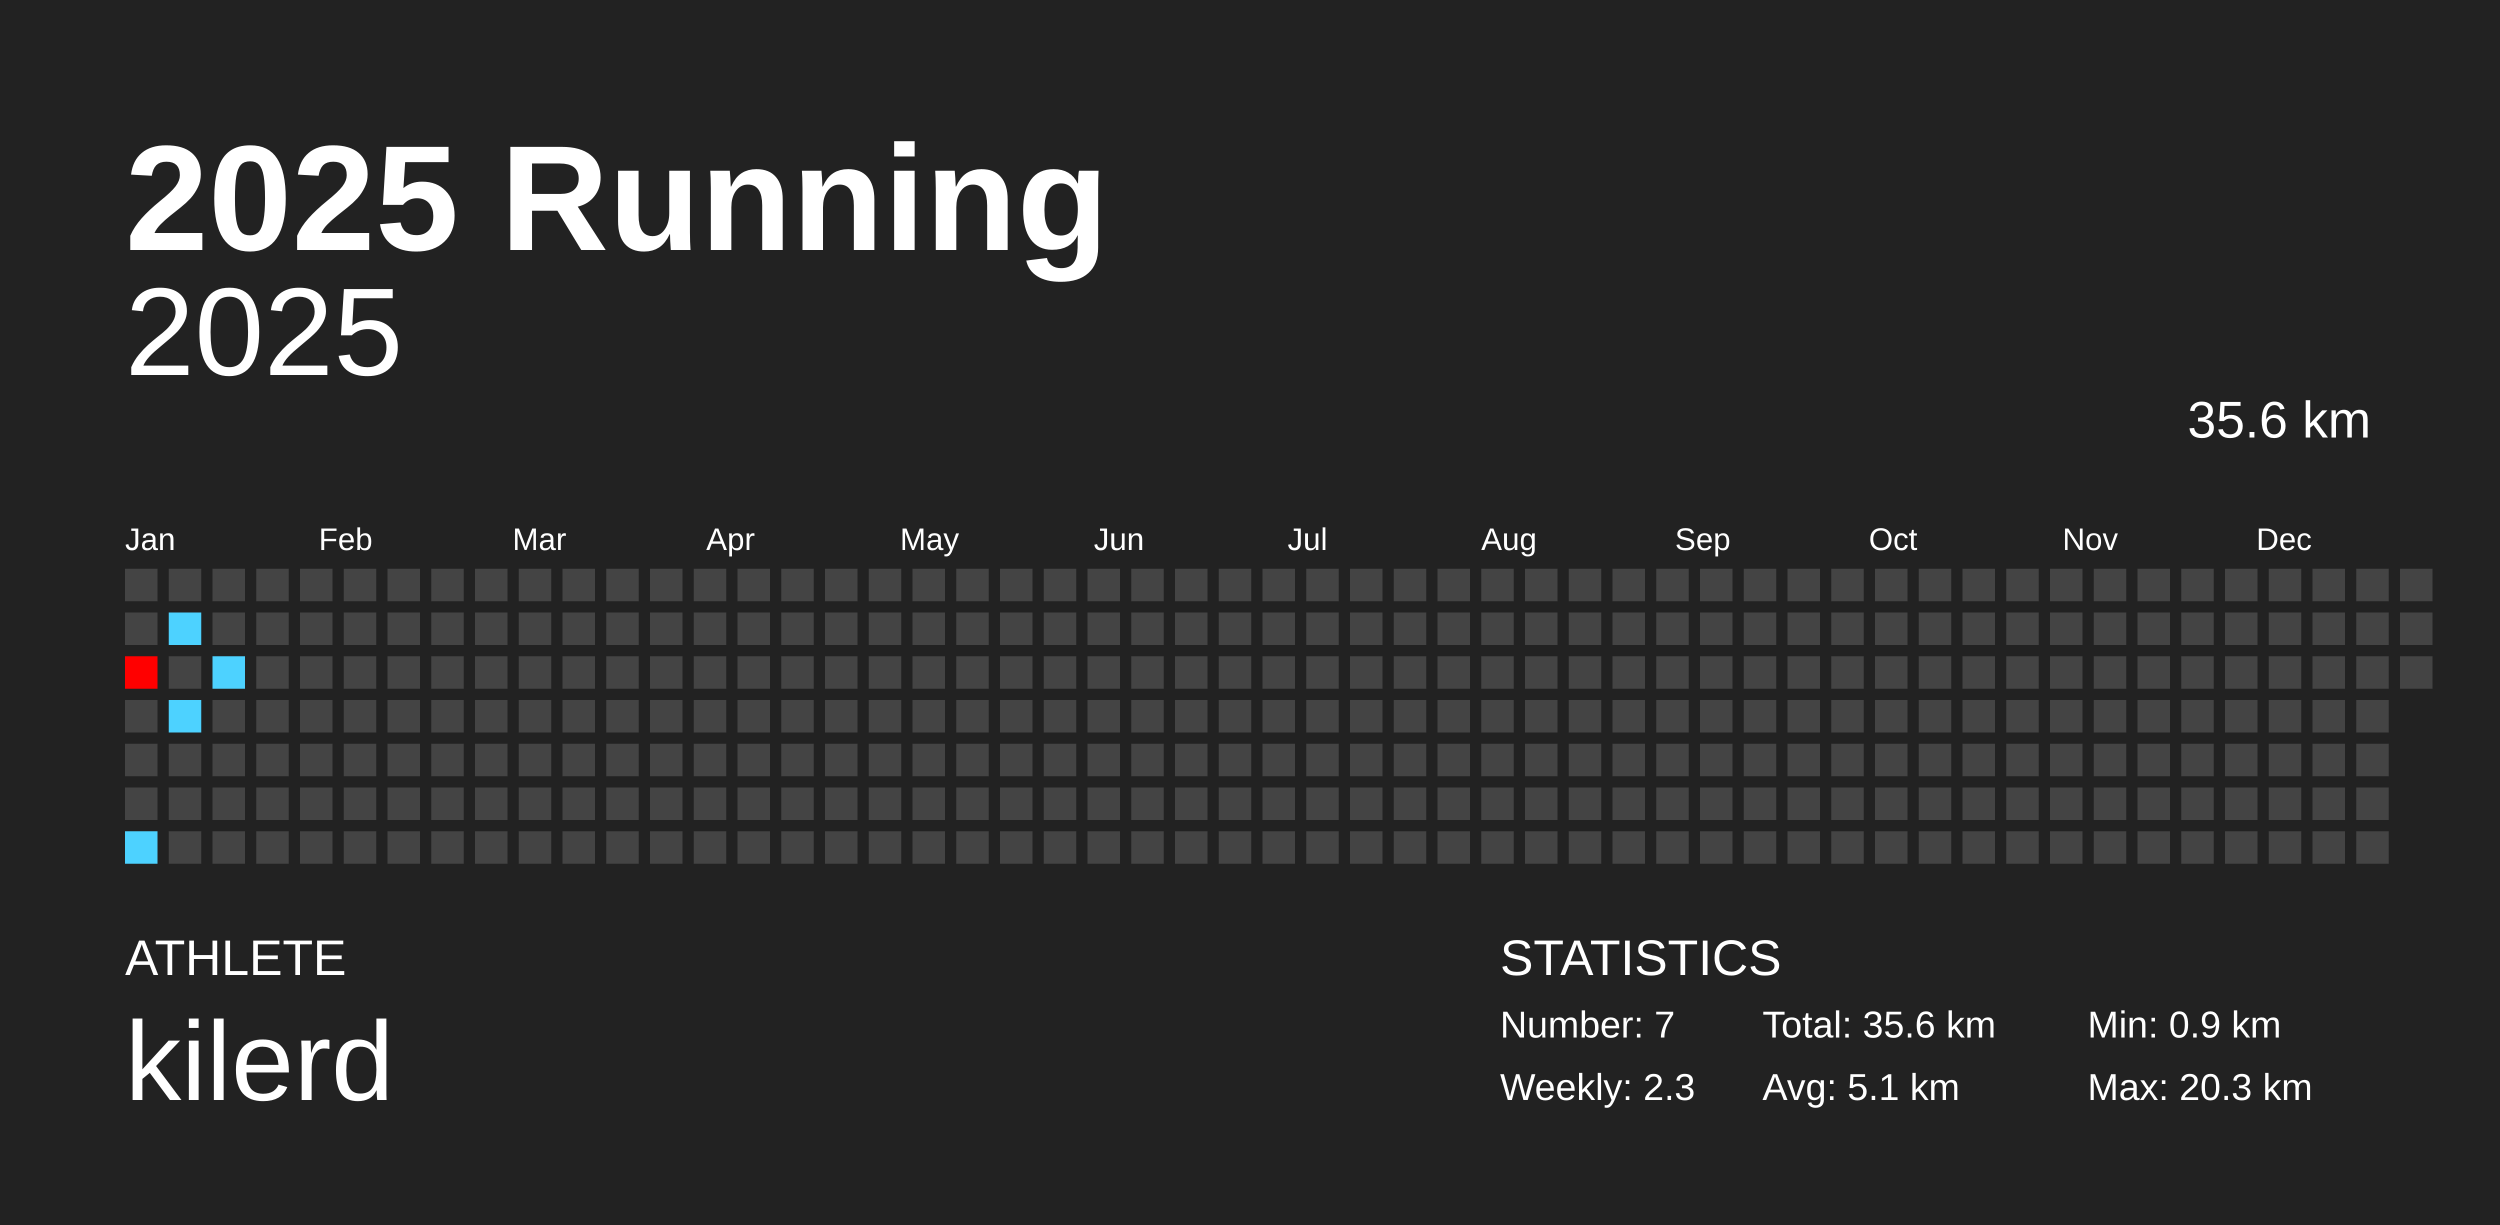
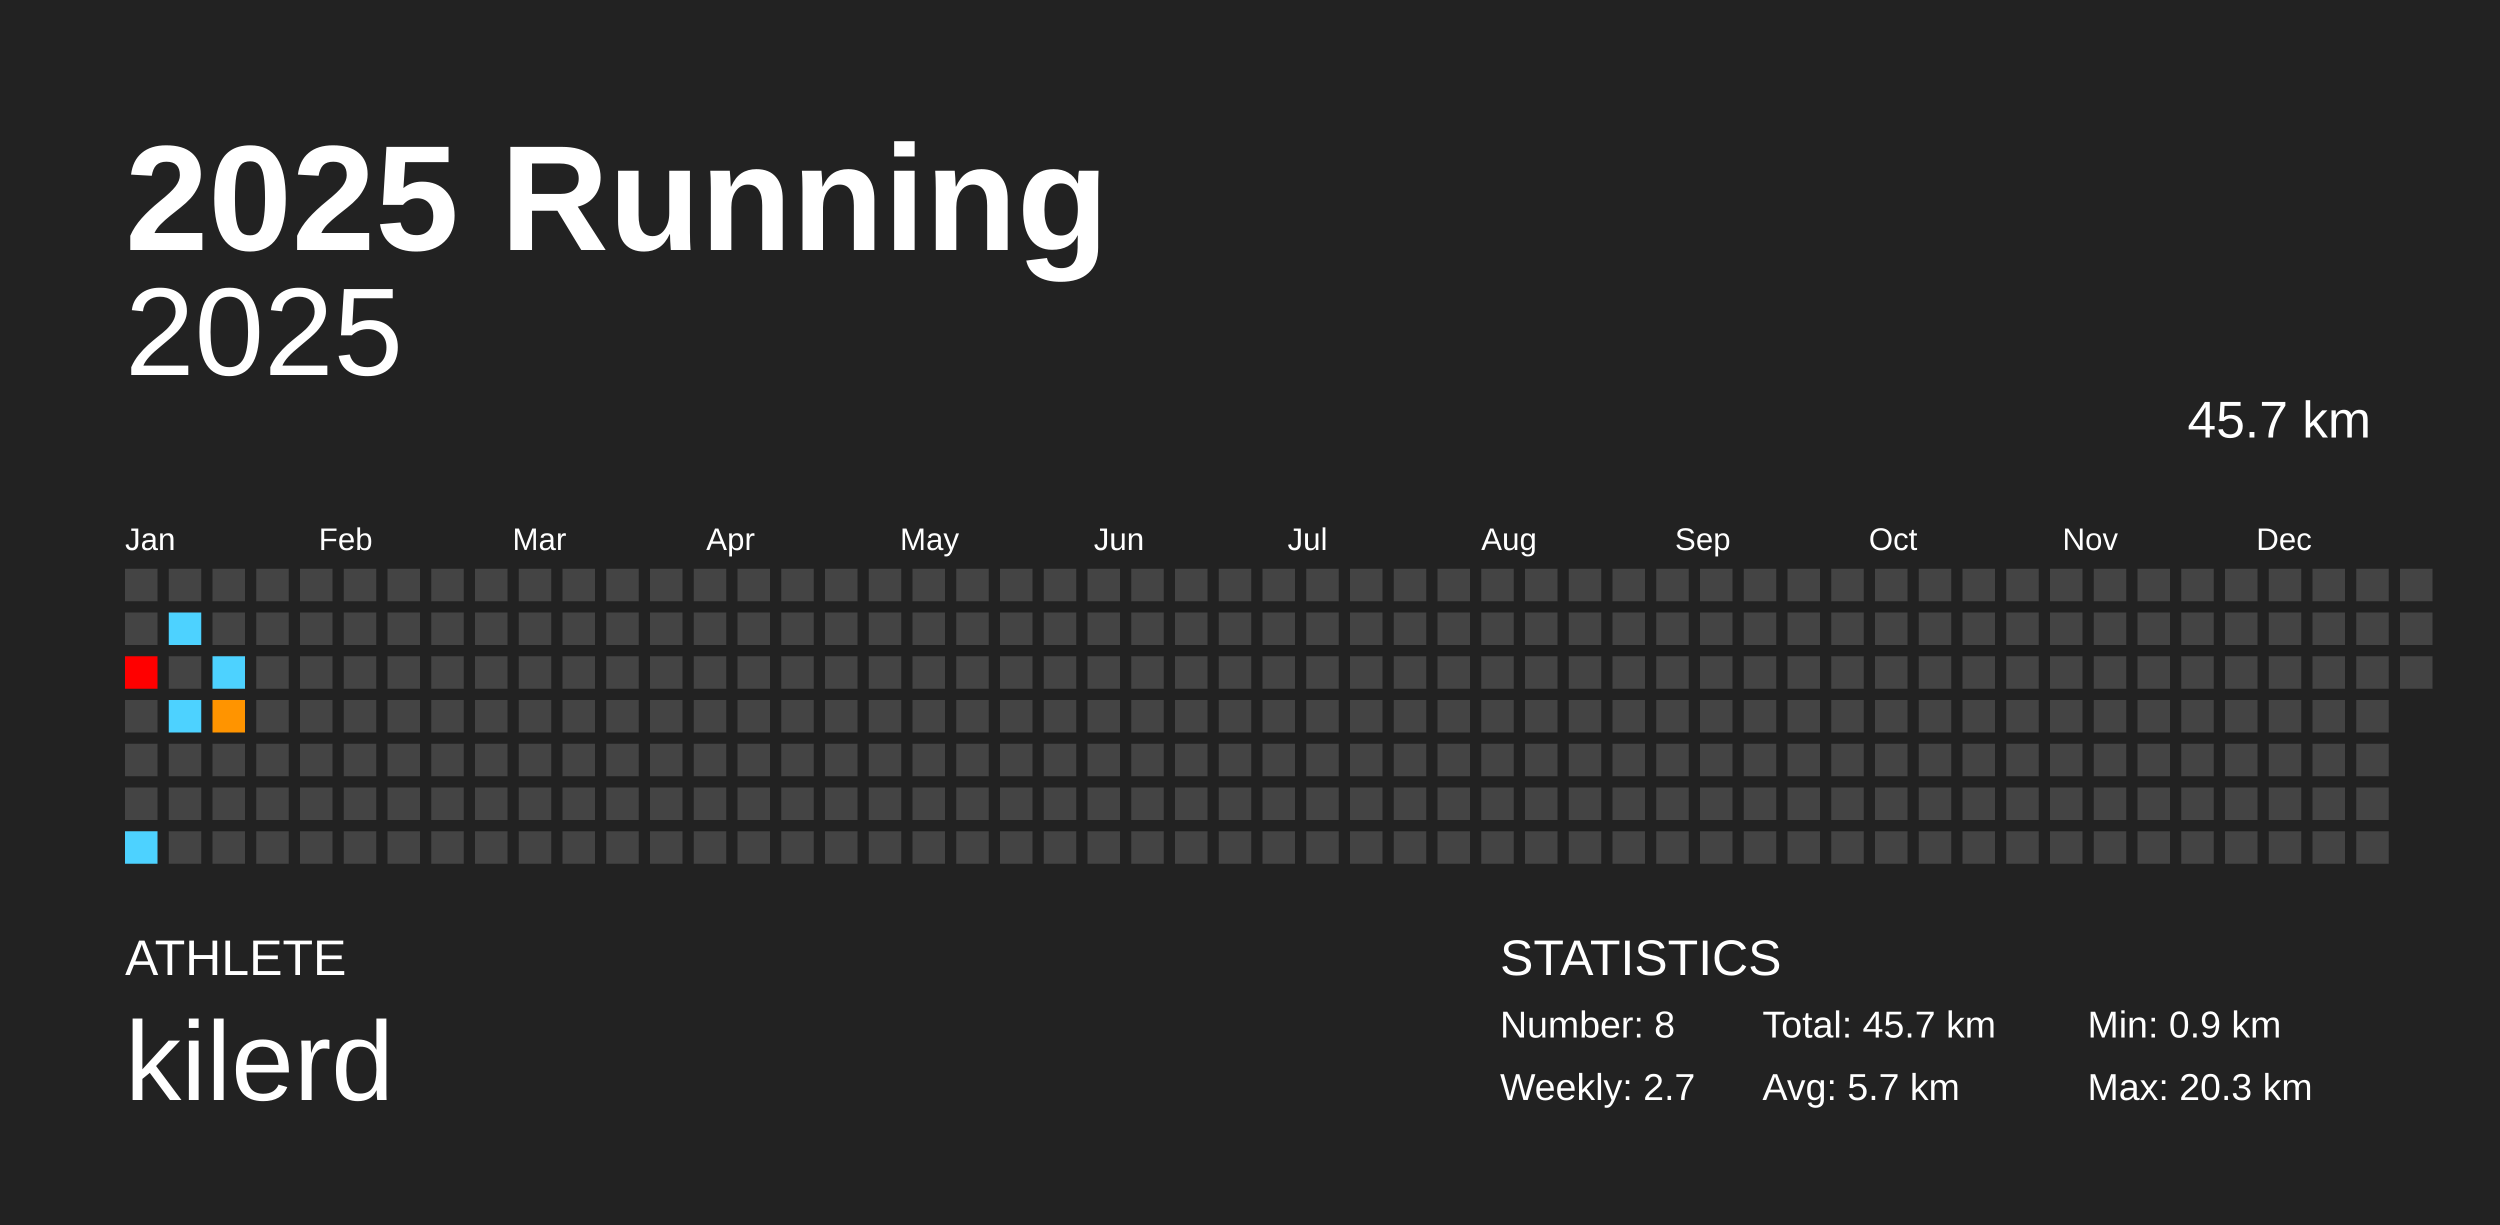
<svg xmlns="http://www.w3.org/2000/svg" baseProfile="full" height="98mm" version="1.1" viewBox="0,0,200,98" width="200mm">
  <defs />
  <rect fill="#222222" height="98" width="200" x="0" y="0" />
  <text fill="#FFFFFF" style="font-size:12px; font-family:Arial; font-weight:bold;" x="10" y="20">2025 Running</text>
  <text fill="#FFFFFF" style="font-size:4px; font-family:Arial" x="10" y="78">ATHLETE</text>
  <text fill="#FFFFFF" style="font-size:9px; font-family:Arial" x="10" y="88">kilerd</text>
  <text fill="#FFFFFF" style="font-size:4px; font-family:Arial" x="120" y="78">STATISTICS</text>
-   <text fill="#FFFFFF" style="font-size:3px; font-family:Arial" x="120" y="83">Number: 7</text>
-   <text fill="#FFFFFF" style="font-size:3px; font-family:Arial" x="120" y="88">Weekly: 2.3</text>
-   <text fill="#FFFFFF" style="font-size:3px; font-family:Arial" x="141" y="83">Total: 35.6 km</text>
-   <text fill="#FFFFFF" style="font-size:3px; font-family:Arial" x="141" y="88">Avg: 5.1 km</text>
+   <text fill="#FFFFFF" style="font-size:3px; font-family:Arial" x="120" y="83">Number: 8</text>
+   <text fill="#FFFFFF" style="font-size:3px; font-family:Arial" x="120" y="88">Weekly: 2.7</text>
+   <text fill="#FFFFFF" style="font-size:3px; font-family:Arial" x="141" y="83">Total: 45.7 km</text>
+   <text fill="#FFFFFF" style="font-size:3px; font-family:Arial" x="141" y="88">Avg: 5.7 km</text>
  <text fill="#FFFFFF" style="font-size:3px; font-family:Arial" x="167" y="83">Min: 0.9 km</text>
  <text fill="#FFFFFF" style="font-size:3px; font-family:Arial" x="167" y="88">Max: 20.3 km</text>
  <text alignment-baseline="hanging" fill="#FFFFFF" style="font-size:10.0px; font-family:Arial;" x="10" y="30">2025</text>
-   <text alignment-baseline="hanging" fill="#FFFFFF" style="font-size:4.125px; font-family:Arial;" x="175" y="35">35.6 km</text>
+   <text alignment-baseline="hanging" fill="#FFFFFF" style="font-size:4.125px; font-family:Arial;" x="175" y="35">45.7 km</text>
  <text fill="#FFFFFF" style="font-size:2.5px; font-family:Arial" x="10.0" y="44">Jan</text>
  <text fill="#FFFFFF" style="font-size:2.5px; font-family:Arial" x="25.5" y="44">Feb</text>
  <text fill="#FFFFFF" style="font-size:2.5px; font-family:Arial" x="41.0" y="44">Mar</text>
  <text fill="#FFFFFF" style="font-size:2.5px; font-family:Arial" x="56.5" y="44">Apr</text>
  <text fill="#FFFFFF" style="font-size:2.5px; font-family:Arial" x="72.0" y="44">May</text>
  <text fill="#FFFFFF" style="font-size:2.5px; font-family:Arial" x="87.5" y="44">Jun</text>
  <text fill="#FFFFFF" style="font-size:2.5px; font-family:Arial" x="103.0" y="44">Jul</text>
  <text fill="#FFFFFF" style="font-size:2.5px; font-family:Arial" x="118.5" y="44">Aug</text>
  <text fill="#FFFFFF" style="font-size:2.5px; font-family:Arial" x="134.0" y="44">Sep</text>
  <text fill="#FFFFFF" style="font-size:2.5px; font-family:Arial" x="149.5" y="44">Oct</text>
  <text fill="#FFFFFF" style="font-size:2.5px; font-family:Arial" x="165.0" y="44">Nov</text>
  <text fill="#FFFFFF" style="font-size:2.5px; font-family:Arial" x="180.5" y="44">Dec</text>
  <rect fill="#444444" height="2.6" width="2.6" x="10.0" y="45.5" />
  <rect fill="#444444" height="2.6" width="2.6" x="10.0" y="49.0" />
  <rect fill="red" height="2.6" width="2.6" x="10.0" y="52.5" />
  <rect fill="#444444" height="2.6" width="2.6" x="10.0" y="56.0" />
  <rect fill="#444444" height="2.6" width="2.6" x="10.0" y="59.5" />
  <rect fill="#444444" height="2.6" width="2.6" x="10.0" y="63.0" />
  <rect fill="#4dd2ff" height="2.6" width="2.6" x="10.0" y="66.5" />
  <rect fill="#444444" height="2.6" width="2.6" x="13.5" y="45.5" />
  <rect fill="#4dd2ff" height="2.6" width="2.6" x="13.5" y="49.0" />
  <rect fill="#444444" height="2.6" width="2.6" x="13.5" y="52.5" />
  <rect fill="#4dd2ff" height="2.6" width="2.6" x="13.5" y="56.0" />
  <rect fill="#444444" height="2.6" width="2.6" x="13.5" y="59.5" />
  <rect fill="#444444" height="2.6" width="2.6" x="13.5" y="63.0" />
  <rect fill="#444444" height="2.6" width="2.6" x="13.5" y="66.5" />
  <rect fill="#444444" height="2.6" width="2.6" x="17.0" y="45.5" />
  <rect fill="#444444" height="2.6" width="2.6" x="17.0" y="49.0" />
  <rect fill="#4dd2ff" height="2.6" width="2.6" x="17.0" y="52.5" />
-   <rect fill="#444444" height="2.6" width="2.6" x="17.0" y="56.0" />
+   <rect fill="#ff9400" height="2.6" width="2.6" x="17.0" y="56.0" />
  <rect fill="#444444" height="2.6" width="2.6" x="17.0" y="59.5" />
  <rect fill="#444444" height="2.6" width="2.6" x="17.0" y="63.0" />
  <rect fill="#444444" height="2.6" width="2.6" x="17.0" y="66.5" />
  <rect fill="#444444" height="2.6" width="2.6" x="20.5" y="45.5" />
  <rect fill="#444444" height="2.6" width="2.6" x="20.5" y="49.0" />
  <rect fill="#444444" height="2.6" width="2.6" x="20.5" y="52.5" />
  <rect fill="#444444" height="2.6" width="2.6" x="20.5" y="56.0" />
  <rect fill="#444444" height="2.6" width="2.6" x="20.5" y="59.5" />
  <rect fill="#444444" height="2.6" width="2.6" x="20.5" y="63.0" />
  <rect fill="#444444" height="2.6" width="2.6" x="20.5" y="66.5" />
  <rect fill="#444444" height="2.6" width="2.6" x="24.0" y="45.5" />
  <rect fill="#444444" height="2.6" width="2.6" x="24.0" y="49.0" />
  <rect fill="#444444" height="2.6" width="2.6" x="24.0" y="52.5" />
  <rect fill="#444444" height="2.6" width="2.6" x="24.0" y="56.0" />
  <rect fill="#444444" height="2.6" width="2.6" x="24.0" y="59.5" />
  <rect fill="#444444" height="2.6" width="2.6" x="24.0" y="63.0" />
  <rect fill="#444444" height="2.6" width="2.6" x="24.0" y="66.5" />
  <rect fill="#444444" height="2.6" width="2.6" x="27.5" y="45.5" />
  <rect fill="#444444" height="2.6" width="2.6" x="27.5" y="49.0" />
  <rect fill="#444444" height="2.6" width="2.6" x="27.5" y="52.5" />
  <rect fill="#444444" height="2.6" width="2.6" x="27.5" y="56.0" />
  <rect fill="#444444" height="2.6" width="2.6" x="27.5" y="59.5" />
  <rect fill="#444444" height="2.6" width="2.6" x="27.5" y="63.0" />
  <rect fill="#444444" height="2.6" width="2.6" x="27.5" y="66.5" />
  <rect fill="#444444" height="2.6" width="2.6" x="31.0" y="45.5" />
  <rect fill="#444444" height="2.6" width="2.6" x="31.0" y="49.0" />
  <rect fill="#444444" height="2.6" width="2.6" x="31.0" y="52.5" />
  <rect fill="#444444" height="2.6" width="2.6" x="31.0" y="56.0" />
  <rect fill="#444444" height="2.6" width="2.6" x="31.0" y="59.5" />
  <rect fill="#444444" height="2.6" width="2.6" x="31.0" y="63.0" />
  <rect fill="#444444" height="2.6" width="2.6" x="31.0" y="66.5" />
  <rect fill="#444444" height="2.6" width="2.6" x="34.5" y="45.5" />
  <rect fill="#444444" height="2.6" width="2.6" x="34.5" y="49.0" />
  <rect fill="#444444" height="2.6" width="2.6" x="34.5" y="52.5" />
  <rect fill="#444444" height="2.6" width="2.6" x="34.5" y="56.0" />
  <rect fill="#444444" height="2.6" width="2.6" x="34.5" y="59.5" />
  <rect fill="#444444" height="2.6" width="2.6" x="34.5" y="63.0" />
  <rect fill="#444444" height="2.6" width="2.6" x="34.5" y="66.5" />
  <rect fill="#444444" height="2.6" width="2.6" x="38.0" y="45.5" />
  <rect fill="#444444" height="2.6" width="2.6" x="38.0" y="49.0" />
  <rect fill="#444444" height="2.6" width="2.6" x="38.0" y="52.5" />
  <rect fill="#444444" height="2.6" width="2.6" x="38.0" y="56.0" />
  <rect fill="#444444" height="2.6" width="2.6" x="38.0" y="59.5" />
  <rect fill="#444444" height="2.6" width="2.6" x="38.0" y="63.0" />
  <rect fill="#444444" height="2.6" width="2.6" x="38.0" y="66.5" />
  <rect fill="#444444" height="2.6" width="2.6" x="41.5" y="45.5" />
  <rect fill="#444444" height="2.6" width="2.6" x="41.5" y="49.0" />
  <rect fill="#444444" height="2.6" width="2.6" x="41.5" y="52.5" />
  <rect fill="#444444" height="2.6" width="2.6" x="41.5" y="56.0" />
  <rect fill="#444444" height="2.6" width="2.6" x="41.5" y="59.5" />
  <rect fill="#444444" height="2.6" width="2.6" x="41.5" y="63.0" />
  <rect fill="#444444" height="2.6" width="2.6" x="41.5" y="66.5" />
  <rect fill="#444444" height="2.6" width="2.6" x="45.0" y="45.5" />
  <rect fill="#444444" height="2.6" width="2.6" x="45.0" y="49.0" />
  <rect fill="#444444" height="2.6" width="2.6" x="45.0" y="52.5" />
  <rect fill="#444444" height="2.6" width="2.6" x="45.0" y="56.0" />
  <rect fill="#444444" height="2.6" width="2.6" x="45.0" y="59.5" />
  <rect fill="#444444" height="2.6" width="2.6" x="45.0" y="63.0" />
  <rect fill="#444444" height="2.6" width="2.6" x="45.0" y="66.5" />
  <rect fill="#444444" height="2.6" width="2.6" x="48.5" y="45.5" />
  <rect fill="#444444" height="2.6" width="2.6" x="48.5" y="49.0" />
  <rect fill="#444444" height="2.6" width="2.6" x="48.5" y="52.5" />
  <rect fill="#444444" height="2.6" width="2.6" x="48.5" y="56.0" />
  <rect fill="#444444" height="2.6" width="2.6" x="48.5" y="59.5" />
  <rect fill="#444444" height="2.6" width="2.6" x="48.5" y="63.0" />
  <rect fill="#444444" height="2.6" width="2.6" x="48.5" y="66.5" />
  <rect fill="#444444" height="2.6" width="2.6" x="52.0" y="45.5" />
  <rect fill="#444444" height="2.6" width="2.6" x="52.0" y="49.0" />
  <rect fill="#444444" height="2.6" width="2.6" x="52.0" y="52.5" />
  <rect fill="#444444" height="2.6" width="2.6" x="52.0" y="56.0" />
  <rect fill="#444444" height="2.6" width="2.6" x="52.0" y="59.5" />
  <rect fill="#444444" height="2.6" width="2.6" x="52.0" y="63.0" />
  <rect fill="#444444" height="2.6" width="2.6" x="52.0" y="66.5" />
  <rect fill="#444444" height="2.6" width="2.6" x="55.5" y="45.5" />
  <rect fill="#444444" height="2.6" width="2.6" x="55.5" y="49.0" />
  <rect fill="#444444" height="2.6" width="2.6" x="55.5" y="52.5" />
  <rect fill="#444444" height="2.6" width="2.6" x="55.5" y="56.0" />
  <rect fill="#444444" height="2.6" width="2.6" x="55.5" y="59.5" />
  <rect fill="#444444" height="2.6" width="2.6" x="55.5" y="63.0" />
  <rect fill="#444444" height="2.6" width="2.6" x="55.5" y="66.5" />
  <rect fill="#444444" height="2.6" width="2.6" x="59.0" y="45.5" />
  <rect fill="#444444" height="2.6" width="2.6" x="59.0" y="49.0" />
  <rect fill="#444444" height="2.6" width="2.6" x="59.0" y="52.5" />
  <rect fill="#444444" height="2.6" width="2.6" x="59.0" y="56.0" />
  <rect fill="#444444" height="2.6" width="2.6" x="59.0" y="59.5" />
  <rect fill="#444444" height="2.6" width="2.6" x="59.0" y="63.0" />
  <rect fill="#444444" height="2.6" width="2.6" x="59.0" y="66.5" />
  <rect fill="#444444" height="2.6" width="2.6" x="62.5" y="45.5" />
  <rect fill="#444444" height="2.6" width="2.6" x="62.5" y="49.0" />
  <rect fill="#444444" height="2.6" width="2.6" x="62.5" y="52.5" />
  <rect fill="#444444" height="2.6" width="2.6" x="62.5" y="56.0" />
  <rect fill="#444444" height="2.6" width="2.6" x="62.5" y="59.5" />
  <rect fill="#444444" height="2.6" width="2.6" x="62.5" y="63.0" />
  <rect fill="#444444" height="2.6" width="2.6" x="62.5" y="66.5" />
  <rect fill="#444444" height="2.6" width="2.6" x="66.0" y="45.5" />
  <rect fill="#444444" height="2.6" width="2.6" x="66.0" y="49.0" />
  <rect fill="#444444" height="2.6" width="2.6" x="66.0" y="52.5" />
  <rect fill="#444444" height="2.6" width="2.6" x="66.0" y="56.0" />
  <rect fill="#444444" height="2.6" width="2.6" x="66.0" y="59.5" />
  <rect fill="#444444" height="2.6" width="2.6" x="66.0" y="63.0" />
  <rect fill="#444444" height="2.6" width="2.6" x="66.0" y="66.5" />
  <rect fill="#444444" height="2.6" width="2.6" x="69.5" y="45.5" />
  <rect fill="#444444" height="2.6" width="2.6" x="69.5" y="49.0" />
  <rect fill="#444444" height="2.6" width="2.6" x="69.5" y="52.5" />
  <rect fill="#444444" height="2.6" width="2.6" x="69.5" y="56.0" />
  <rect fill="#444444" height="2.6" width="2.6" x="69.5" y="59.5" />
  <rect fill="#444444" height="2.6" width="2.6" x="69.5" y="63.0" />
  <rect fill="#444444" height="2.6" width="2.6" x="69.5" y="66.5" />
  <rect fill="#444444" height="2.6" width="2.6" x="73.0" y="45.5" />
  <rect fill="#444444" height="2.6" width="2.6" x="73.0" y="49.0" />
  <rect fill="#444444" height="2.6" width="2.6" x="73.0" y="52.5" />
  <rect fill="#444444" height="2.6" width="2.6" x="73.0" y="56.0" />
  <rect fill="#444444" height="2.6" width="2.6" x="73.0" y="59.5" />
  <rect fill="#444444" height="2.6" width="2.6" x="73.0" y="63.0" />
  <rect fill="#444444" height="2.6" width="2.6" x="73.0" y="66.5" />
  <rect fill="#444444" height="2.6" width="2.6" x="76.5" y="45.5" />
  <rect fill="#444444" height="2.6" width="2.6" x="76.5" y="49.0" />
  <rect fill="#444444" height="2.6" width="2.6" x="76.5" y="52.5" />
  <rect fill="#444444" height="2.6" width="2.6" x="76.5" y="56.0" />
  <rect fill="#444444" height="2.6" width="2.6" x="76.5" y="59.5" />
  <rect fill="#444444" height="2.6" width="2.6" x="76.5" y="63.0" />
  <rect fill="#444444" height="2.6" width="2.6" x="76.5" y="66.5" />
  <rect fill="#444444" height="2.6" width="2.6" x="80.0" y="45.5" />
  <rect fill="#444444" height="2.6" width="2.6" x="80.0" y="49.0" />
  <rect fill="#444444" height="2.6" width="2.6" x="80.0" y="52.5" />
  <rect fill="#444444" height="2.6" width="2.6" x="80.0" y="56.0" />
  <rect fill="#444444" height="2.6" width="2.6" x="80.0" y="59.5" />
  <rect fill="#444444" height="2.6" width="2.6" x="80.0" y="63.0" />
  <rect fill="#444444" height="2.6" width="2.6" x="80.0" y="66.5" />
  <rect fill="#444444" height="2.6" width="2.6" x="83.5" y="45.5" />
  <rect fill="#444444" height="2.6" width="2.6" x="83.5" y="49.0" />
  <rect fill="#444444" height="2.6" width="2.6" x="83.5" y="52.5" />
  <rect fill="#444444" height="2.6" width="2.6" x="83.5" y="56.0" />
  <rect fill="#444444" height="2.6" width="2.6" x="83.5" y="59.5" />
  <rect fill="#444444" height="2.6" width="2.6" x="83.5" y="63.0" />
  <rect fill="#444444" height="2.6" width="2.6" x="83.5" y="66.5" />
  <rect fill="#444444" height="2.6" width="2.6" x="87.0" y="45.5" />
  <rect fill="#444444" height="2.6" width="2.6" x="87.0" y="49.0" />
  <rect fill="#444444" height="2.6" width="2.6" x="87.0" y="52.5" />
  <rect fill="#444444" height="2.6" width="2.6" x="87.0" y="56.0" />
  <rect fill="#444444" height="2.6" width="2.6" x="87.0" y="59.5" />
  <rect fill="#444444" height="2.6" width="2.6" x="87.0" y="63.0" />
  <rect fill="#444444" height="2.6" width="2.6" x="87.0" y="66.5" />
  <rect fill="#444444" height="2.6" width="2.6" x="90.5" y="45.5" />
  <rect fill="#444444" height="2.6" width="2.6" x="90.5" y="49.0" />
  <rect fill="#444444" height="2.6" width="2.6" x="90.5" y="52.5" />
  <rect fill="#444444" height="2.6" width="2.6" x="90.5" y="56.0" />
  <rect fill="#444444" height="2.6" width="2.6" x="90.5" y="59.5" />
  <rect fill="#444444" height="2.6" width="2.6" x="90.5" y="63.0" />
  <rect fill="#444444" height="2.6" width="2.6" x="90.5" y="66.5" />
  <rect fill="#444444" height="2.6" width="2.6" x="94.0" y="45.5" />
  <rect fill="#444444" height="2.6" width="2.6" x="94.0" y="49.0" />
  <rect fill="#444444" height="2.6" width="2.6" x="94.0" y="52.5" />
  <rect fill="#444444" height="2.6" width="2.6" x="94.0" y="56.0" />
  <rect fill="#444444" height="2.6" width="2.6" x="94.0" y="59.5" />
  <rect fill="#444444" height="2.6" width="2.6" x="94.0" y="63.0" />
  <rect fill="#444444" height="2.6" width="2.6" x="94.0" y="66.5" />
  <rect fill="#444444" height="2.6" width="2.6" x="97.5" y="45.5" />
  <rect fill="#444444" height="2.6" width="2.6" x="97.5" y="49.0" />
  <rect fill="#444444" height="2.6" width="2.6" x="97.5" y="52.5" />
  <rect fill="#444444" height="2.6" width="2.6" x="97.5" y="56.0" />
  <rect fill="#444444" height="2.6" width="2.6" x="97.5" y="59.5" />
  <rect fill="#444444" height="2.6" width="2.6" x="97.5" y="63.0" />
  <rect fill="#444444" height="2.6" width="2.6" x="97.5" y="66.5" />
  <rect fill="#444444" height="2.6" width="2.6" x="101.0" y="45.5" />
  <rect fill="#444444" height="2.6" width="2.6" x="101.0" y="49.0" />
  <rect fill="#444444" height="2.6" width="2.6" x="101.0" y="52.5" />
  <rect fill="#444444" height="2.6" width="2.6" x="101.0" y="56.0" />
  <rect fill="#444444" height="2.6" width="2.6" x="101.0" y="59.5" />
  <rect fill="#444444" height="2.6" width="2.6" x="101.0" y="63.0" />
  <rect fill="#444444" height="2.6" width="2.6" x="101.0" y="66.5" />
  <rect fill="#444444" height="2.6" width="2.6" x="104.5" y="45.5" />
  <rect fill="#444444" height="2.6" width="2.6" x="104.5" y="49.0" />
  <rect fill="#444444" height="2.6" width="2.6" x="104.5" y="52.5" />
  <rect fill="#444444" height="2.6" width="2.6" x="104.5" y="56.0" />
  <rect fill="#444444" height="2.6" width="2.6" x="104.5" y="59.5" />
  <rect fill="#444444" height="2.6" width="2.6" x="104.5" y="63.0" />
  <rect fill="#444444" height="2.6" width="2.6" x="104.5" y="66.5" />
  <rect fill="#444444" height="2.6" width="2.6" x="108.0" y="45.5" />
  <rect fill="#444444" height="2.6" width="2.6" x="108.0" y="49.0" />
  <rect fill="#444444" height="2.6" width="2.6" x="108.0" y="52.5" />
  <rect fill="#444444" height="2.6" width="2.6" x="108.0" y="56.0" />
  <rect fill="#444444" height="2.6" width="2.6" x="108.0" y="59.5" />
  <rect fill="#444444" height="2.6" width="2.6" x="108.0" y="63.0" />
  <rect fill="#444444" height="2.6" width="2.6" x="108.0" y="66.5" />
  <rect fill="#444444" height="2.6" width="2.6" x="111.5" y="45.5" />
  <rect fill="#444444" height="2.6" width="2.6" x="111.5" y="49.0" />
  <rect fill="#444444" height="2.6" width="2.6" x="111.5" y="52.5" />
  <rect fill="#444444" height="2.6" width="2.6" x="111.5" y="56.0" />
  <rect fill="#444444" height="2.6" width="2.6" x="111.5" y="59.5" />
  <rect fill="#444444" height="2.6" width="2.6" x="111.5" y="63.0" />
  <rect fill="#444444" height="2.6" width="2.6" x="111.5" y="66.5" />
  <rect fill="#444444" height="2.6" width="2.6" x="115.0" y="45.5" />
  <rect fill="#444444" height="2.6" width="2.6" x="115.0" y="49.0" />
  <rect fill="#444444" height="2.6" width="2.6" x="115.0" y="52.5" />
  <rect fill="#444444" height="2.6" width="2.6" x="115.0" y="56.0" />
  <rect fill="#444444" height="2.6" width="2.6" x="115.0" y="59.5" />
  <rect fill="#444444" height="2.6" width="2.6" x="115.0" y="63.0" />
  <rect fill="#444444" height="2.6" width="2.6" x="115.0" y="66.5" />
  <rect fill="#444444" height="2.6" width="2.6" x="118.5" y="45.5" />
  <rect fill="#444444" height="2.6" width="2.6" x="118.5" y="49.0" />
  <rect fill="#444444" height="2.6" width="2.6" x="118.5" y="52.5" />
  <rect fill="#444444" height="2.6" width="2.6" x="118.5" y="56.0" />
  <rect fill="#444444" height="2.6" width="2.6" x="118.5" y="59.5" />
  <rect fill="#444444" height="2.6" width="2.6" x="118.5" y="63.0" />
  <rect fill="#444444" height="2.6" width="2.6" x="118.5" y="66.5" />
  <rect fill="#444444" height="2.6" width="2.6" x="122.0" y="45.5" />
  <rect fill="#444444" height="2.6" width="2.6" x="122.0" y="49.0" />
  <rect fill="#444444" height="2.6" width="2.6" x="122.0" y="52.5" />
  <rect fill="#444444" height="2.6" width="2.6" x="122.0" y="56.0" />
  <rect fill="#444444" height="2.6" width="2.6" x="122.0" y="59.5" />
  <rect fill="#444444" height="2.6" width="2.6" x="122.0" y="63.0" />
  <rect fill="#444444" height="2.6" width="2.6" x="122.0" y="66.5" />
  <rect fill="#444444" height="2.6" width="2.6" x="125.5" y="45.5" />
  <rect fill="#444444" height="2.6" width="2.6" x="125.5" y="49.0" />
  <rect fill="#444444" height="2.6" width="2.6" x="125.5" y="52.5" />
  <rect fill="#444444" height="2.6" width="2.6" x="125.5" y="56.0" />
  <rect fill="#444444" height="2.6" width="2.6" x="125.5" y="59.5" />
  <rect fill="#444444" height="2.6" width="2.6" x="125.5" y="63.0" />
  <rect fill="#444444" height="2.6" width="2.6" x="125.5" y="66.5" />
  <rect fill="#444444" height="2.6" width="2.6" x="129.0" y="45.5" />
  <rect fill="#444444" height="2.6" width="2.6" x="129.0" y="49.0" />
  <rect fill="#444444" height="2.6" width="2.6" x="129.0" y="52.5" />
  <rect fill="#444444" height="2.6" width="2.6" x="129.0" y="56.0" />
  <rect fill="#444444" height="2.6" width="2.6" x="129.0" y="59.5" />
  <rect fill="#444444" height="2.6" width="2.6" x="129.0" y="63.0" />
  <rect fill="#444444" height="2.6" width="2.6" x="129.0" y="66.5" />
  <rect fill="#444444" height="2.6" width="2.6" x="132.5" y="45.5" />
  <rect fill="#444444" height="2.6" width="2.6" x="132.5" y="49.0" />
  <rect fill="#444444" height="2.6" width="2.6" x="132.5" y="52.5" />
  <rect fill="#444444" height="2.6" width="2.6" x="132.5" y="56.0" />
  <rect fill="#444444" height="2.6" width="2.6" x="132.5" y="59.5" />
  <rect fill="#444444" height="2.6" width="2.6" x="132.5" y="63.0" />
  <rect fill="#444444" height="2.6" width="2.6" x="132.5" y="66.5" />
  <rect fill="#444444" height="2.6" width="2.6" x="136.0" y="45.5" />
  <rect fill="#444444" height="2.6" width="2.6" x="136.0" y="49.0" />
  <rect fill="#444444" height="2.6" width="2.6" x="136.0" y="52.5" />
  <rect fill="#444444" height="2.6" width="2.6" x="136.0" y="56.0" />
  <rect fill="#444444" height="2.6" width="2.6" x="136.0" y="59.5" />
  <rect fill="#444444" height="2.6" width="2.6" x="136.0" y="63.0" />
  <rect fill="#444444" height="2.6" width="2.6" x="136.0" y="66.5" />
  <rect fill="#444444" height="2.6" width="2.6" x="139.5" y="45.5" />
  <rect fill="#444444" height="2.6" width="2.6" x="139.5" y="49.0" />
  <rect fill="#444444" height="2.6" width="2.6" x="139.5" y="52.5" />
  <rect fill="#444444" height="2.6" width="2.6" x="139.5" y="56.0" />
  <rect fill="#444444" height="2.6" width="2.6" x="139.5" y="59.5" />
  <rect fill="#444444" height="2.6" width="2.6" x="139.5" y="63.0" />
  <rect fill="#444444" height="2.6" width="2.6" x="139.5" y="66.5" />
  <rect fill="#444444" height="2.6" width="2.6" x="143.0" y="45.5" />
  <rect fill="#444444" height="2.6" width="2.6" x="143.0" y="49.0" />
  <rect fill="#444444" height="2.6" width="2.6" x="143.0" y="52.5" />
  <rect fill="#444444" height="2.6" width="2.6" x="143.0" y="56.0" />
  <rect fill="#444444" height="2.6" width="2.6" x="143.0" y="59.5" />
  <rect fill="#444444" height="2.6" width="2.6" x="143.0" y="63.0" />
  <rect fill="#444444" height="2.6" width="2.6" x="143.0" y="66.5" />
  <rect fill="#444444" height="2.6" width="2.6" x="146.5" y="45.5" />
  <rect fill="#444444" height="2.6" width="2.6" x="146.5" y="49.0" />
  <rect fill="#444444" height="2.6" width="2.6" x="146.5" y="52.5" />
  <rect fill="#444444" height="2.6" width="2.6" x="146.5" y="56.0" />
  <rect fill="#444444" height="2.6" width="2.6" x="146.5" y="59.5" />
  <rect fill="#444444" height="2.6" width="2.6" x="146.5" y="63.0" />
  <rect fill="#444444" height="2.6" width="2.6" x="146.5" y="66.5" />
  <rect fill="#444444" height="2.6" width="2.6" x="150.0" y="45.5" />
  <rect fill="#444444" height="2.6" width="2.6" x="150.0" y="49.0" />
  <rect fill="#444444" height="2.6" width="2.6" x="150.0" y="52.5" />
  <rect fill="#444444" height="2.6" width="2.6" x="150.0" y="56.0" />
  <rect fill="#444444" height="2.6" width="2.6" x="150.0" y="59.5" />
  <rect fill="#444444" height="2.6" width="2.6" x="150.0" y="63.0" />
  <rect fill="#444444" height="2.6" width="2.6" x="150.0" y="66.5" />
  <rect fill="#444444" height="2.6" width="2.6" x="153.5" y="45.5" />
  <rect fill="#444444" height="2.6" width="2.6" x="153.5" y="49.0" />
  <rect fill="#444444" height="2.6" width="2.6" x="153.5" y="52.5" />
  <rect fill="#444444" height="2.6" width="2.6" x="153.5" y="56.0" />
  <rect fill="#444444" height="2.6" width="2.6" x="153.5" y="59.5" />
  <rect fill="#444444" height="2.6" width="2.6" x="153.5" y="63.0" />
  <rect fill="#444444" height="2.6" width="2.6" x="153.5" y="66.5" />
  <rect fill="#444444" height="2.6" width="2.6" x="157.0" y="45.5" />
  <rect fill="#444444" height="2.6" width="2.6" x="157.0" y="49.0" />
  <rect fill="#444444" height="2.6" width="2.6" x="157.0" y="52.5" />
  <rect fill="#444444" height="2.6" width="2.6" x="157.0" y="56.0" />
  <rect fill="#444444" height="2.6" width="2.6" x="157.0" y="59.5" />
  <rect fill="#444444" height="2.6" width="2.6" x="157.0" y="63.0" />
  <rect fill="#444444" height="2.6" width="2.6" x="157.0" y="66.5" />
  <rect fill="#444444" height="2.6" width="2.6" x="160.5" y="45.5" />
  <rect fill="#444444" height="2.6" width="2.6" x="160.5" y="49.0" />
  <rect fill="#444444" height="2.6" width="2.6" x="160.5" y="52.5" />
  <rect fill="#444444" height="2.6" width="2.6" x="160.5" y="56.0" />
  <rect fill="#444444" height="2.6" width="2.6" x="160.5" y="59.5" />
  <rect fill="#444444" height="2.6" width="2.6" x="160.5" y="63.0" />
  <rect fill="#444444" height="2.6" width="2.6" x="160.5" y="66.5" />
  <rect fill="#444444" height="2.6" width="2.6" x="164.0" y="45.5" />
  <rect fill="#444444" height="2.6" width="2.6" x="164.0" y="49.0" />
  <rect fill="#444444" height="2.6" width="2.6" x="164.0" y="52.5" />
  <rect fill="#444444" height="2.6" width="2.6" x="164.0" y="56.0" />
  <rect fill="#444444" height="2.6" width="2.6" x="164.0" y="59.5" />
  <rect fill="#444444" height="2.6" width="2.6" x="164.0" y="63.0" />
  <rect fill="#444444" height="2.6" width="2.6" x="164.0" y="66.5" />
  <rect fill="#444444" height="2.6" width="2.6" x="167.5" y="45.5" />
  <rect fill="#444444" height="2.6" width="2.6" x="167.5" y="49.0" />
  <rect fill="#444444" height="2.6" width="2.6" x="167.5" y="52.5" />
  <rect fill="#444444" height="2.6" width="2.6" x="167.5" y="56.0" />
  <rect fill="#444444" height="2.6" width="2.6" x="167.5" y="59.5" />
  <rect fill="#444444" height="2.6" width="2.6" x="167.5" y="63.0" />
  <rect fill="#444444" height="2.6" width="2.6" x="167.5" y="66.5" />
  <rect fill="#444444" height="2.6" width="2.6" x="171.0" y="45.5" />
  <rect fill="#444444" height="2.6" width="2.6" x="171.0" y="49.0" />
  <rect fill="#444444" height="2.6" width="2.6" x="171.0" y="52.5" />
  <rect fill="#444444" height="2.6" width="2.6" x="171.0" y="56.0" />
  <rect fill="#444444" height="2.6" width="2.6" x="171.0" y="59.5" />
  <rect fill="#444444" height="2.6" width="2.6" x="171.0" y="63.0" />
  <rect fill="#444444" height="2.6" width="2.6" x="171.0" y="66.5" />
  <rect fill="#444444" height="2.6" width="2.6" x="174.5" y="45.5" />
  <rect fill="#444444" height="2.6" width="2.6" x="174.5" y="49.0" />
  <rect fill="#444444" height="2.6" width="2.6" x="174.5" y="52.5" />
  <rect fill="#444444" height="2.6" width="2.6" x="174.5" y="56.0" />
  <rect fill="#444444" height="2.6" width="2.6" x="174.5" y="59.5" />
  <rect fill="#444444" height="2.6" width="2.6" x="174.5" y="63.0" />
  <rect fill="#444444" height="2.6" width="2.6" x="174.5" y="66.5" />
  <rect fill="#444444" height="2.6" width="2.6" x="178.0" y="45.5" />
  <rect fill="#444444" height="2.6" width="2.6" x="178.0" y="49.0" />
  <rect fill="#444444" height="2.6" width="2.6" x="178.0" y="52.5" />
  <rect fill="#444444" height="2.6" width="2.6" x="178.0" y="56.0" />
  <rect fill="#444444" height="2.6" width="2.6" x="178.0" y="59.5" />
  <rect fill="#444444" height="2.6" width="2.6" x="178.0" y="63.0" />
  <rect fill="#444444" height="2.6" width="2.6" x="178.0" y="66.5" />
  <rect fill="#444444" height="2.6" width="2.6" x="181.5" y="45.5" />
  <rect fill="#444444" height="2.6" width="2.6" x="181.5" y="49.0" />
  <rect fill="#444444" height="2.6" width="2.6" x="181.5" y="52.5" />
  <rect fill="#444444" height="2.6" width="2.6" x="181.5" y="56.0" />
  <rect fill="#444444" height="2.6" width="2.6" x="181.5" y="59.5" />
  <rect fill="#444444" height="2.6" width="2.6" x="181.5" y="63.0" />
  <rect fill="#444444" height="2.6" width="2.6" x="181.5" y="66.5" />
  <rect fill="#444444" height="2.6" width="2.6" x="185.0" y="45.5" />
  <rect fill="#444444" height="2.6" width="2.6" x="185.0" y="49.0" />
  <rect fill="#444444" height="2.6" width="2.6" x="185.0" y="52.5" />
  <rect fill="#444444" height="2.6" width="2.6" x="185.0" y="56.0" />
  <rect fill="#444444" height="2.6" width="2.6" x="185.0" y="59.5" />
  <rect fill="#444444" height="2.6" width="2.6" x="185.0" y="63.0" />
  <rect fill="#444444" height="2.6" width="2.6" x="185.0" y="66.5" />
  <rect fill="#444444" height="2.6" width="2.6" x="188.5" y="45.5" />
  <rect fill="#444444" height="2.6" width="2.6" x="188.5" y="49.0" />
  <rect fill="#444444" height="2.6" width="2.6" x="188.5" y="52.5" />
  <rect fill="#444444" height="2.6" width="2.6" x="188.5" y="56.0" />
  <rect fill="#444444" height="2.6" width="2.6" x="188.5" y="59.5" />
  <rect fill="#444444" height="2.6" width="2.6" x="188.5" y="63.0" />
  <rect fill="#444444" height="2.6" width="2.6" x="188.5" y="66.5" />
  <rect fill="#444444" height="2.6" width="2.6" x="192.0" y="45.5" />
  <rect fill="#444444" height="2.6" width="2.6" x="192.0" y="49.0" />
  <rect fill="#444444" height="2.6" width="2.6" x="192.0" y="52.5" />
</svg>
